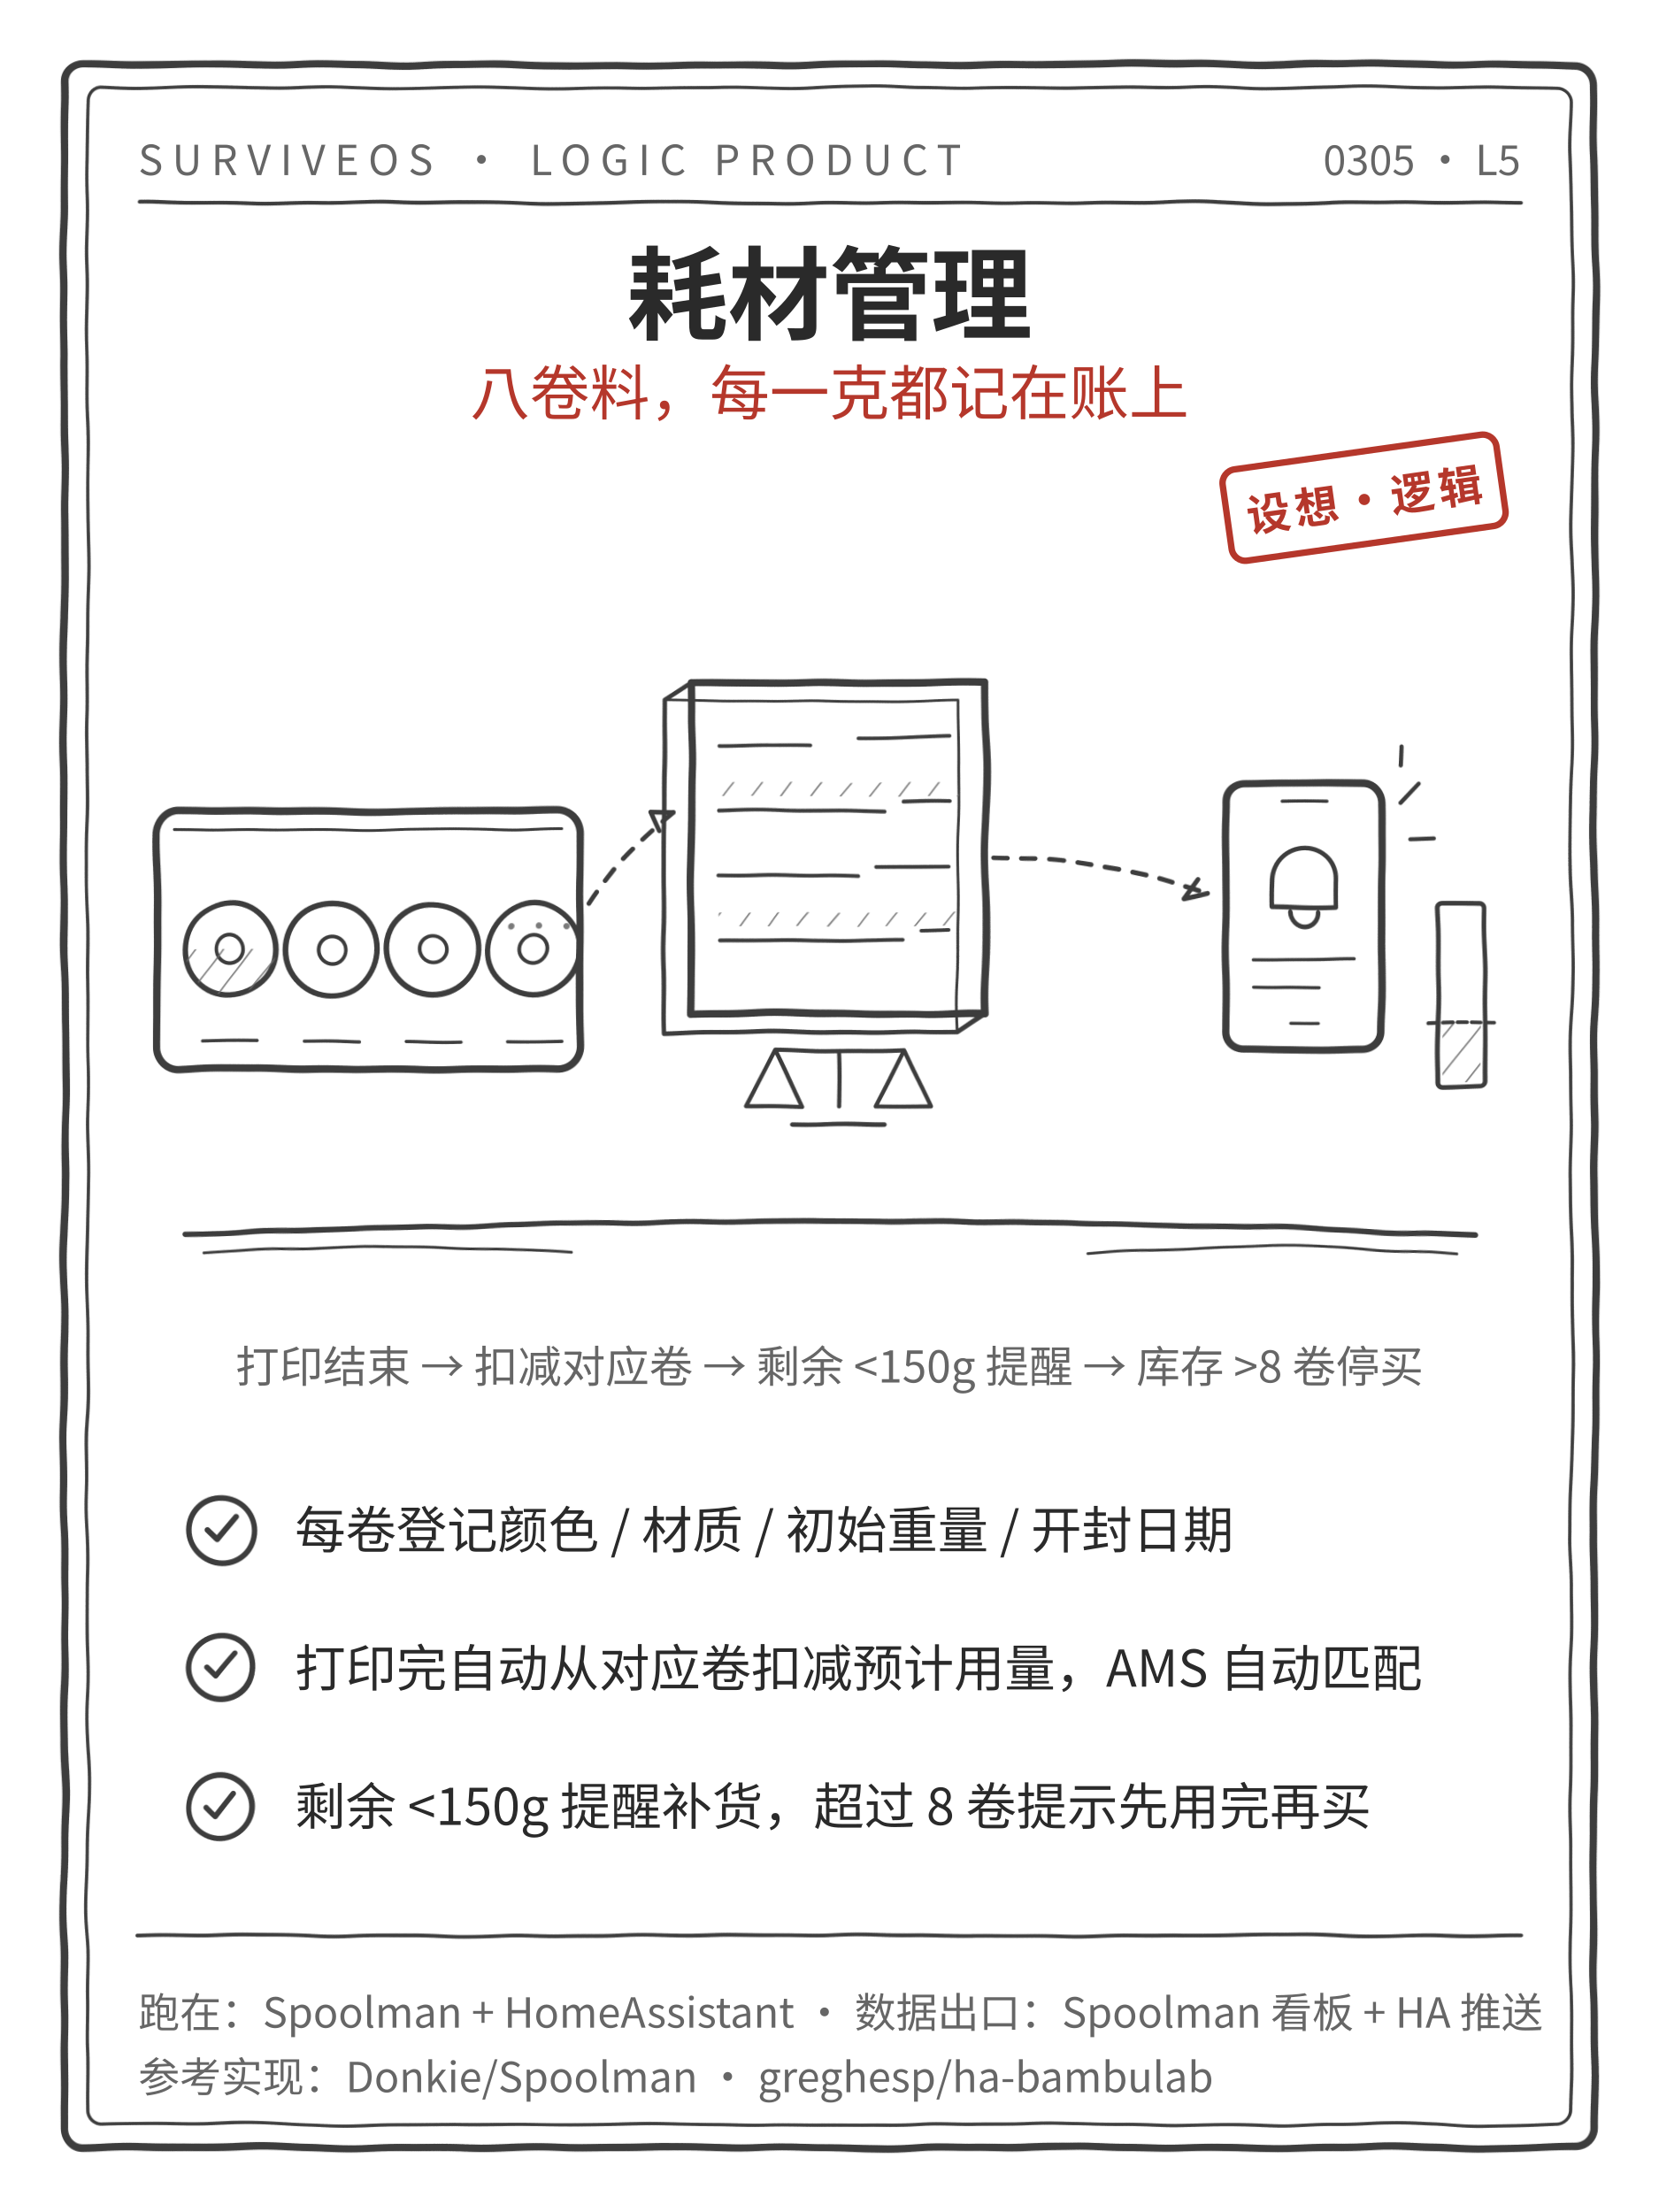
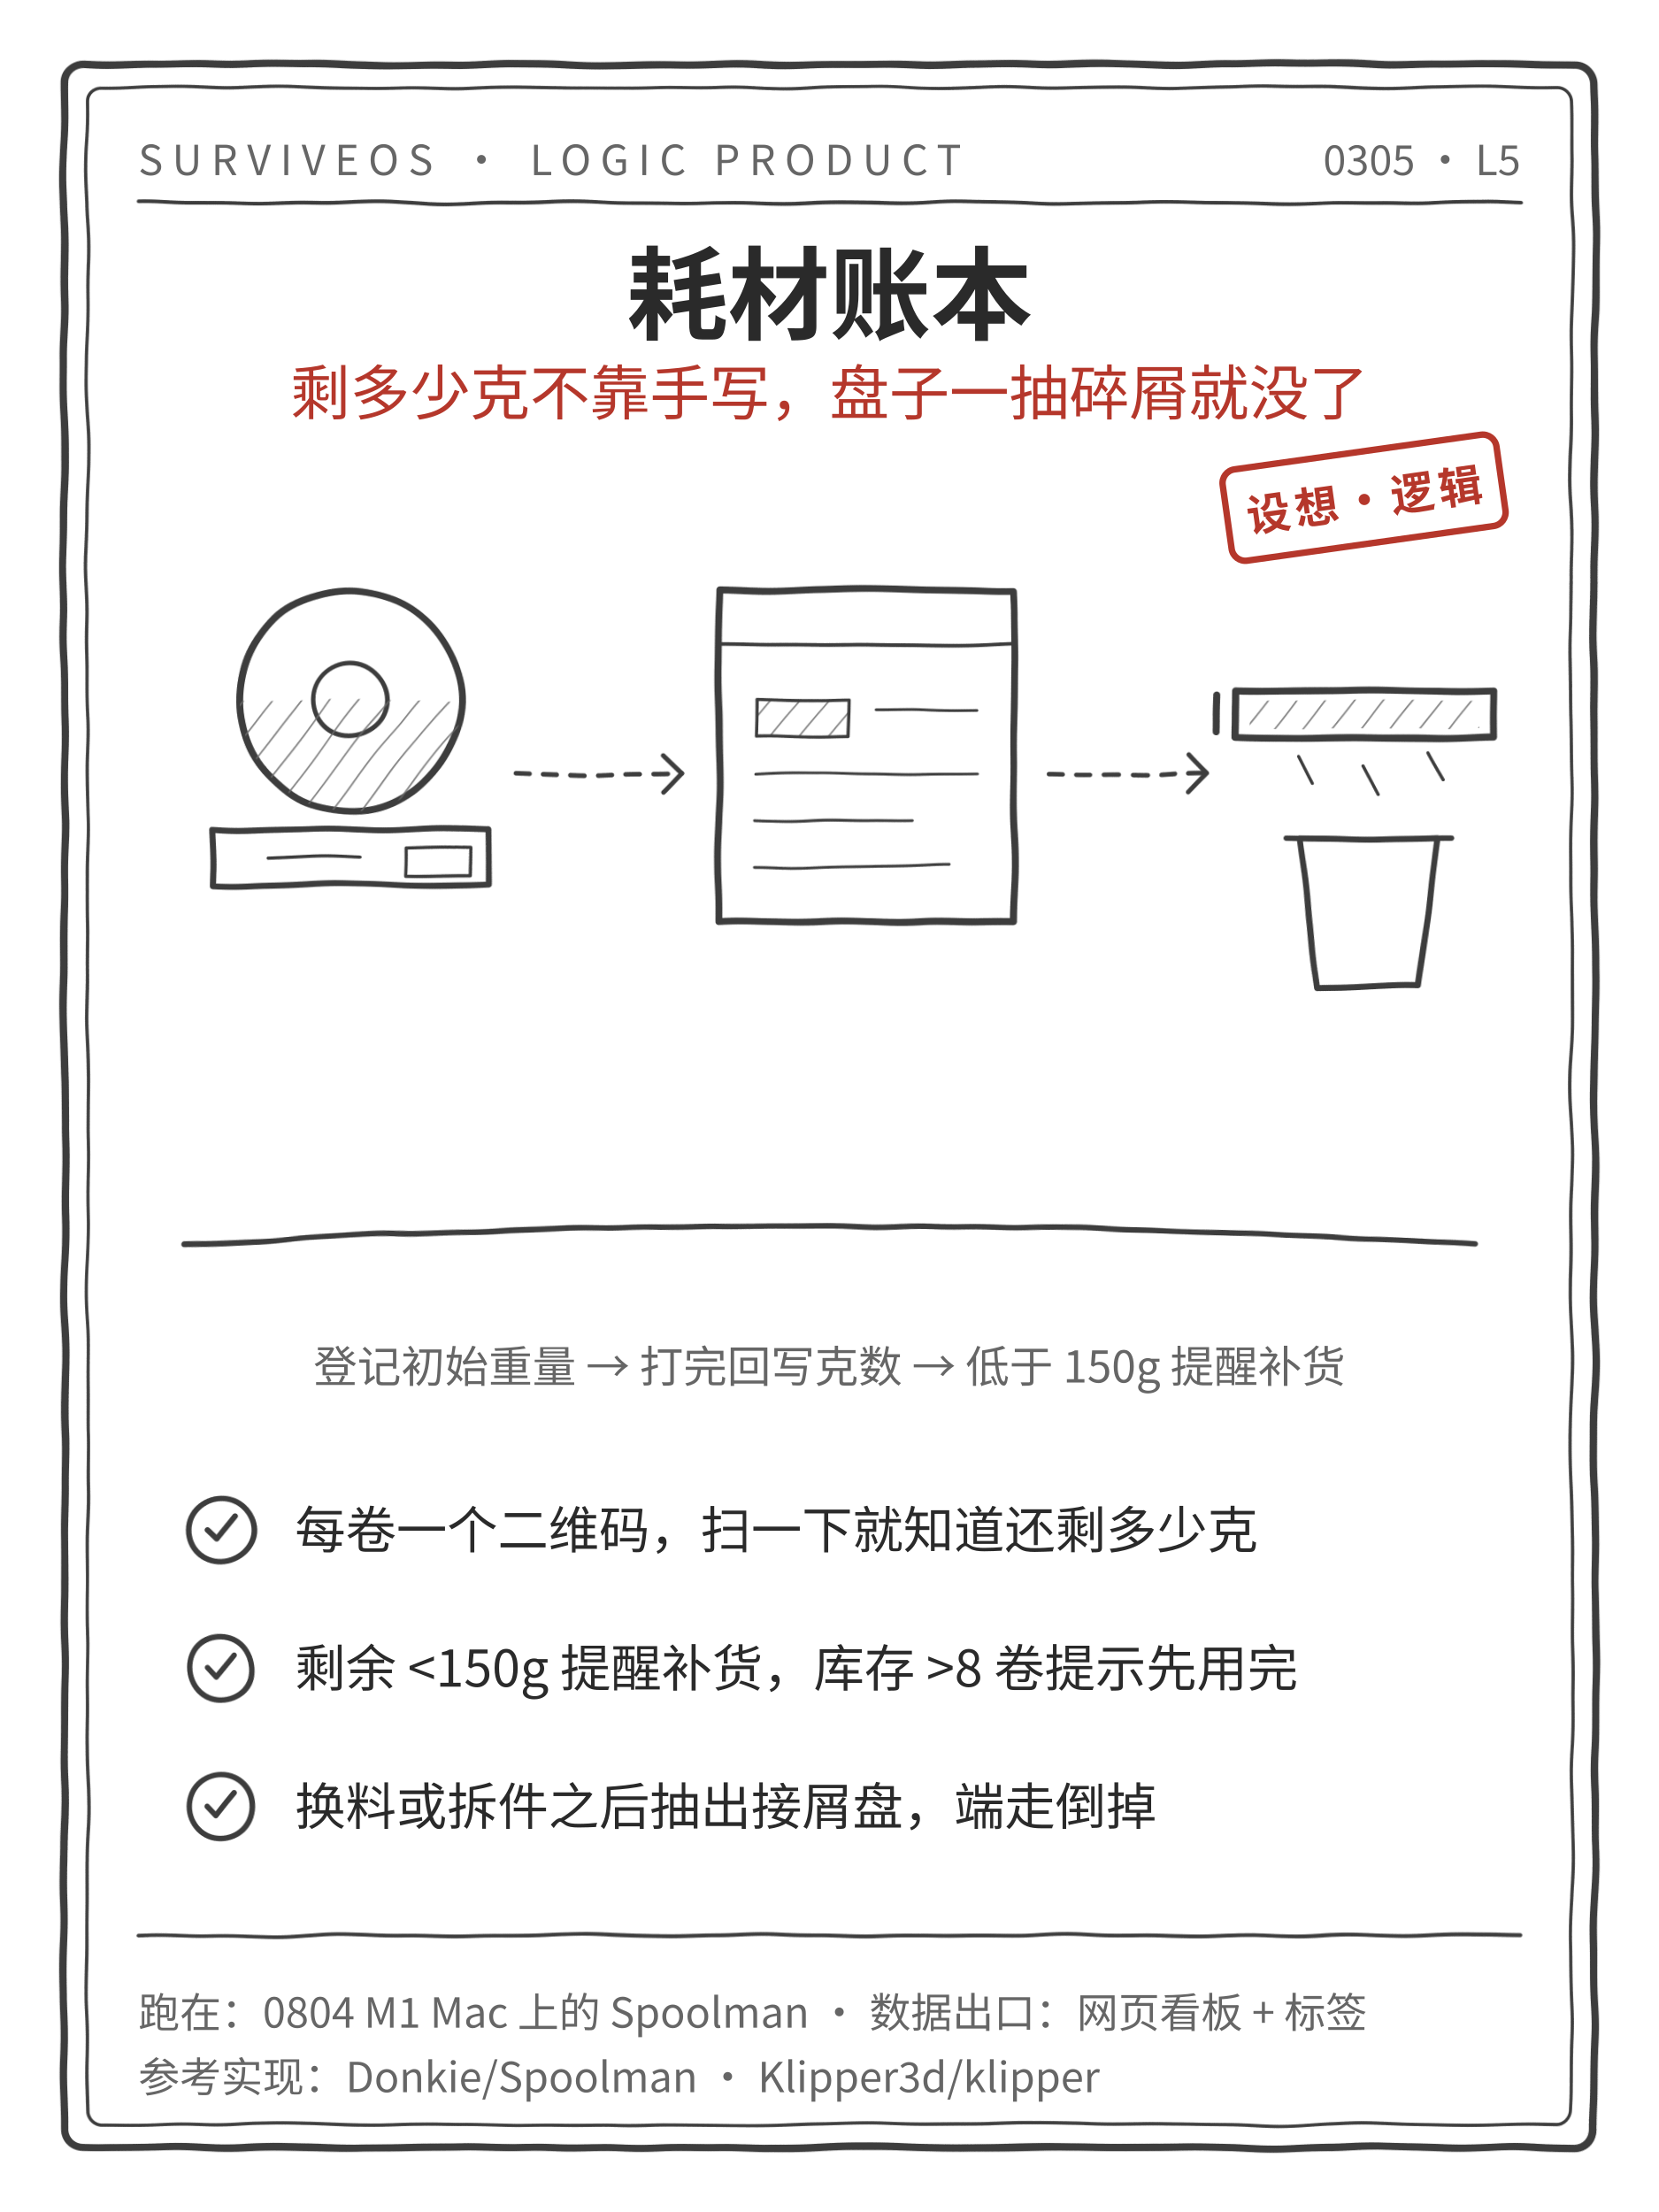
<svg xmlns="http://www.w3.org/2000/svg" viewBox="0 0 360 480" width="360" height="480" font-family="'Noto Sans SC','PingFang SC','Noto Sans CJK SC',sans-serif">
  <defs>
    <filter id="p0305-5p-pencil" x="-5%" y="-5%" width="110%" height="110%">
-       <feTurbulence type="fractalNoise" baseFrequency="0.045" numOctaves="2" seed="13" result="n" />
+       <feTurbulence type="fractalNoise" baseFrequency="0.045" numOctaves="2" seed="133" result="n" />
      <feDisplacementMap in="SourceGraphic" in2="n" scale="1.4" xChannelSelector="R" yChannelSelector="G" />
    </filter>
    <pattern id="p0305-5p-shade" width="5" height="5" patternUnits="userSpaceOnUse" patternTransform="rotate(38)">
      <line x1="0" y1="0" x2="0" y2="5" stroke="#6b6b6b" stroke-width="0.7" stroke-opacity="0.8" />
-     </pattern>
-     <pattern id="p0305-5p-dots" width="6" height="6" patternUnits="userSpaceOnUse">
-       <circle cx="3" cy="3" r="0.7" fill="#7a7a7a" />
    </pattern>
  </defs>
  <g filter="url(#p0305-5p-pencil)" stroke="#3d3d3d" fill="none" stroke-linecap="round" stroke-linejoin="round">
    <rect x="14" y="14" width="332" height="452" rx="4" stroke-width="1.6" />
    <rect x="19" y="19" width="322" height="442" rx="3" stroke-width="0.7" />
    <path d="M30 44 H330" stroke-width="0.8" />
-     <rect x="34" y="176" width="92" height="56" rx="5" stroke-width="1.6" />
-     <path d="M38 180 h84" stroke-width="0.6" />
-     <circle cx="50" cy="206" r="10" stroke-width="1.2" />
-     <circle cx="50" cy="206" r="3" stroke-width="0.8" />
-     <circle cx="72" cy="206" r="10" stroke-width="1.2" />
-     <circle cx="72" cy="206" r="3" stroke-width="0.8" />
-     <circle cx="94" cy="206" r="10" stroke-width="1.2" />
-     <circle cx="94" cy="206" r="3" stroke-width="0.8" />
-     <circle cx="116" cy="206" r="10" stroke-width="1.2" />
-     <circle cx="116" cy="206" r="3" stroke-width="0.8" />
-     <path d="M50 206 m-10 0 a10 10 0 0 0 20 0 Z" fill="url(#p0305-5p-shade)" stroke="none" />
-     <path d="M116 206 m-10 0 a10 10 0 0 1 20 0 Z" fill="url(#p0305-5p-dots)" stroke="none" />
-     <path d="M44 226 h12 M66 226 h12 M88 226 h12 M110 226 h12" stroke-width="0.7" />
-     <path d="M150 148 h64 v72 h-64 Z" stroke-width="1.6" />
-     <path d="M150 148 l-6 4 v72 h64 l6 -4" stroke-width="1" />
-     <path d="M144 152 h64 v72" stroke-width="0.6" />
-     <path d="M156 162 h20 M156 176 h36 M156 190 h30 M156 204 h40" stroke-width="0.8" />
-     <path d="M186 160 h20 M196 174 h10 M190 188 h16 M200 202 h6" stroke-width="0.8" />
-     <rect x="156" y="170" width="52" height="3" fill="url(#p0305-5p-shade)" stroke="none" />
-     <rect x="156" y="198" width="52" height="3" fill="url(#p0305-5p-shade)" stroke="none" />
-     <path d="M182 240 v-12 M168 228 h28 M168 228 l-6 12 h12 Z M196 228 l-6 12 h12 Z" stroke-width="0.9" />
-     <path d="M172 244 h20" stroke-width="1" />
-     <rect x="266" y="170" width="34" height="58" rx="4" stroke-width="1.6" />
-     <path d="M278 174 h10 M280 222 h6" stroke-width="0.7" />
-     <path d="M283 184 a7 7 0 0 1 7 7 v6 h-14 v-6 a7 7 0 0 1 7 -7 Z M280 198 a3 3 0 0 0 6 0" stroke-width="1" />
-     <path d="M272 208 h22 M272 214 h14" stroke-width="0.7" />
-     <path d="M304 174 l4 -4 M306 182 h5 M304 166 v-4" stroke-width="0.9" />
-     <rect x="312" y="196" width="10" height="40" rx="1" stroke-width="1" />
-     <rect x="313" y="222" width="8" height="13" fill="url(#p0305-5p-shade)" stroke="none" />
-     <path d="M310 222 h14" stroke-width="0.8" stroke-dasharray="2 1" />
-     <path d="M128 196 Q136 184 146 176" stroke-width="1" stroke-dasharray="3 3" />
-     <path d="M146 176 l-5 0 l2 4" stroke-width="1" />
-     <path d="M216 186 Q240 186 262 194" stroke-width="1" stroke-dasharray="3 3" />
-     <path d="M262 194 l-5 1 l3 -4" stroke-width="1" />
-     <path d="M40 268 Q180 262 320 268" stroke-width="1.2" />
-     <path d="M44 272 q40 -3 80 0 M236 272 q40 -3 80 0" stroke-width="0.6" />
+     <circle cx="76" cy="152" r="24" stroke-width="1.5" />
+     <circle cx="76" cy="152" r="8" stroke-width="1" />
+     <path d="M76 152 m-24 0 a24 24 0 0 0 48 0 Z" fill="url(#p0305-5p-shade)" stroke="none" />
+     <path d="M46 180 h60 v12 h-60 Z" stroke-width="1.3" />
+     <path d="M58 186 h20" stroke-width="0.7" />
+     <path d="M88 184 h14 v6 h-14 Z" stroke-width="0.7" />
+     <path d="M112 168 H148" stroke-width="1" stroke-dasharray="3 3" />
+     <path d="M144 164 l4 4 l-4 4" stroke-width="1" />
+     <path d="M156 128 h64 v72 h-64 Z" stroke-width="1.5" />
+     <path d="M156 140 h64" stroke-width="0.8" />
+     <path d="M164 152 h20 v8 h-20 Z" fill="url(#p0305-5p-shade)" stroke="none" />
+     <path d="M190 154 h22 M164 168 h48 M164 178 h34 M164 188 h42" stroke-width="0.6" />
+     <path d="M164 152 h20 v8 h-20 Z" stroke-width="0.7" />
+     <path d="M228 168 H262" stroke-width="1" stroke-dasharray="3 3" />
+     <path d="M258 164 l4 4 l-4 4" stroke-width="1" />
+     <path d="M268 150 h56 v10 h-56 Z" stroke-width="1.5" />
+     <path d="M271 152 h50 v6 h-50 Z" fill="url(#p0305-5p-shade)" stroke="none" />
+     <path d="M264 151 v8" stroke-width="1.5" />
+     <path d="M282 164 l3 6 M296 166 l3 6 M310 163 l3 6" stroke-width="0.7" />
+     <path d="M282 182 L286 214 h22 l4 -32 Z" stroke-width="1.3" />
+     <path d="M279 182 H315" stroke-width="1.2" />
+     <path d="M40 270 Q180 262 320 270" stroke-width="1.2" />
    <circle cx="48" cy="332" r="7" stroke-width="1.2" />
    <path d="M45 332 l2 2 l4 -5" stroke-width="1.2" />
    <circle cx="48" cy="362" r="7" stroke-width="1.2" />
    <path d="M45 362 l2 2 l4 -5" stroke-width="1.2" />
    <circle cx="48" cy="392" r="7" stroke-width="1.2" />
    <path d="M45 392 l2 2 l4 -5" stroke-width="1.2" />
    <path d="M30 420 H330" stroke-width="0.8" />
  </g>
  <text x="30" y="38" font-size="9" fill="#666" letter-spacing="2">SURVIVEOS · LOGIC PRODUCT</text>
  <text x="330" y="38" font-size="9" fill="#666" text-anchor="end">0305 · L5</text>
-   <text x="180" y="72" text-anchor="middle" font-family="'Noto Serif SC','Songti SC',serif" font-weight="900" font-size="22" fill="#2a2a2a">耗材管理</text>
-   <text x="180" y="90" text-anchor="middle" font-family="'Long Cang','Kaiti SC',cursive" font-size="13" fill="#b5372b">八卷料，每一克都记在账上</text>
-   <text x="180" y="300" text-anchor="middle" font-size="9.5" fill="#666">打印结束 → 扣减对应卷 → 剩余 &lt;150g 提醒 → 库存 &gt;8 卷停买</text>
+   <text x="180" y="72" text-anchor="middle" font-family="'Noto Serif SC','Songti SC',serif" font-weight="900" font-size="22" fill="#2a2a2a">耗材账本</text>
+   <text x="180" y="90" text-anchor="middle" font-family="'Long Cang','Kaiti SC',cursive" font-size="13" fill="#b5372b">剩多少克不靠手写，盘子一抽碎屑就没了</text>
+   <text x="180" y="300" text-anchor="middle" font-size="9.5" fill="#666">登记初始重量 → 打完回写克数 → 低于 150g 提醒补货</text>
  <g font-size="11" fill="#2a2a2a">
-     <text x="64" y="336">每卷登记颜色 / 材质 / 初始重量 / 开封日期</text>
-     <text x="64" y="366">打印完自动从对应卷扣减预计用量，AMS 自动匹配</text>
-     <text x="64" y="396">剩余 &lt;150g 提醒补货，超过 8 卷提示先用完再买</text>
+     <text x="64" y="336">每卷一个二维码，扫一下就知道还剩多少克</text>
+     <text x="64" y="366">剩余 &lt;150g 提醒补货，库存 &gt;8 卷提示先用完</text>
+     <text x="64" y="396">换料或拆件之后抽出接屑盘，端走倒掉</text>
  </g>
-   <text x="30" y="440" font-size="9" fill="#666">跑在：Spoolman + HomeAssistant · 数据出口：Spoolman 看板 + HA 推送</text>
-   <text x="30" y="454" font-size="9" fill="#666">参考实现：Donkie/Spoolman · greghesp/ha-bambulab</text>
+   <text x="30" y="440" font-size="9" fill="#666">跑在：0804 M1 Mac 上的 Spoolman · 数据出口：网页看板 + 标签</text>
+   <text x="30" y="454" font-size="9" fill="#666">参考实现：Donkie/Spoolman · Klipper3d/klipper</text>
  <g transform="rotate(-8 296 108)">
    <rect x="266" y="98" width="60" height="20" rx="3" fill="none" stroke="#b5372b" stroke-width="1.4" />
    <text x="296" y="112" text-anchor="middle" font-size="9.5" fill="#b5372b" font-weight="700" letter-spacing="1">设想·逻辑</text>
  </g>
</svg>
